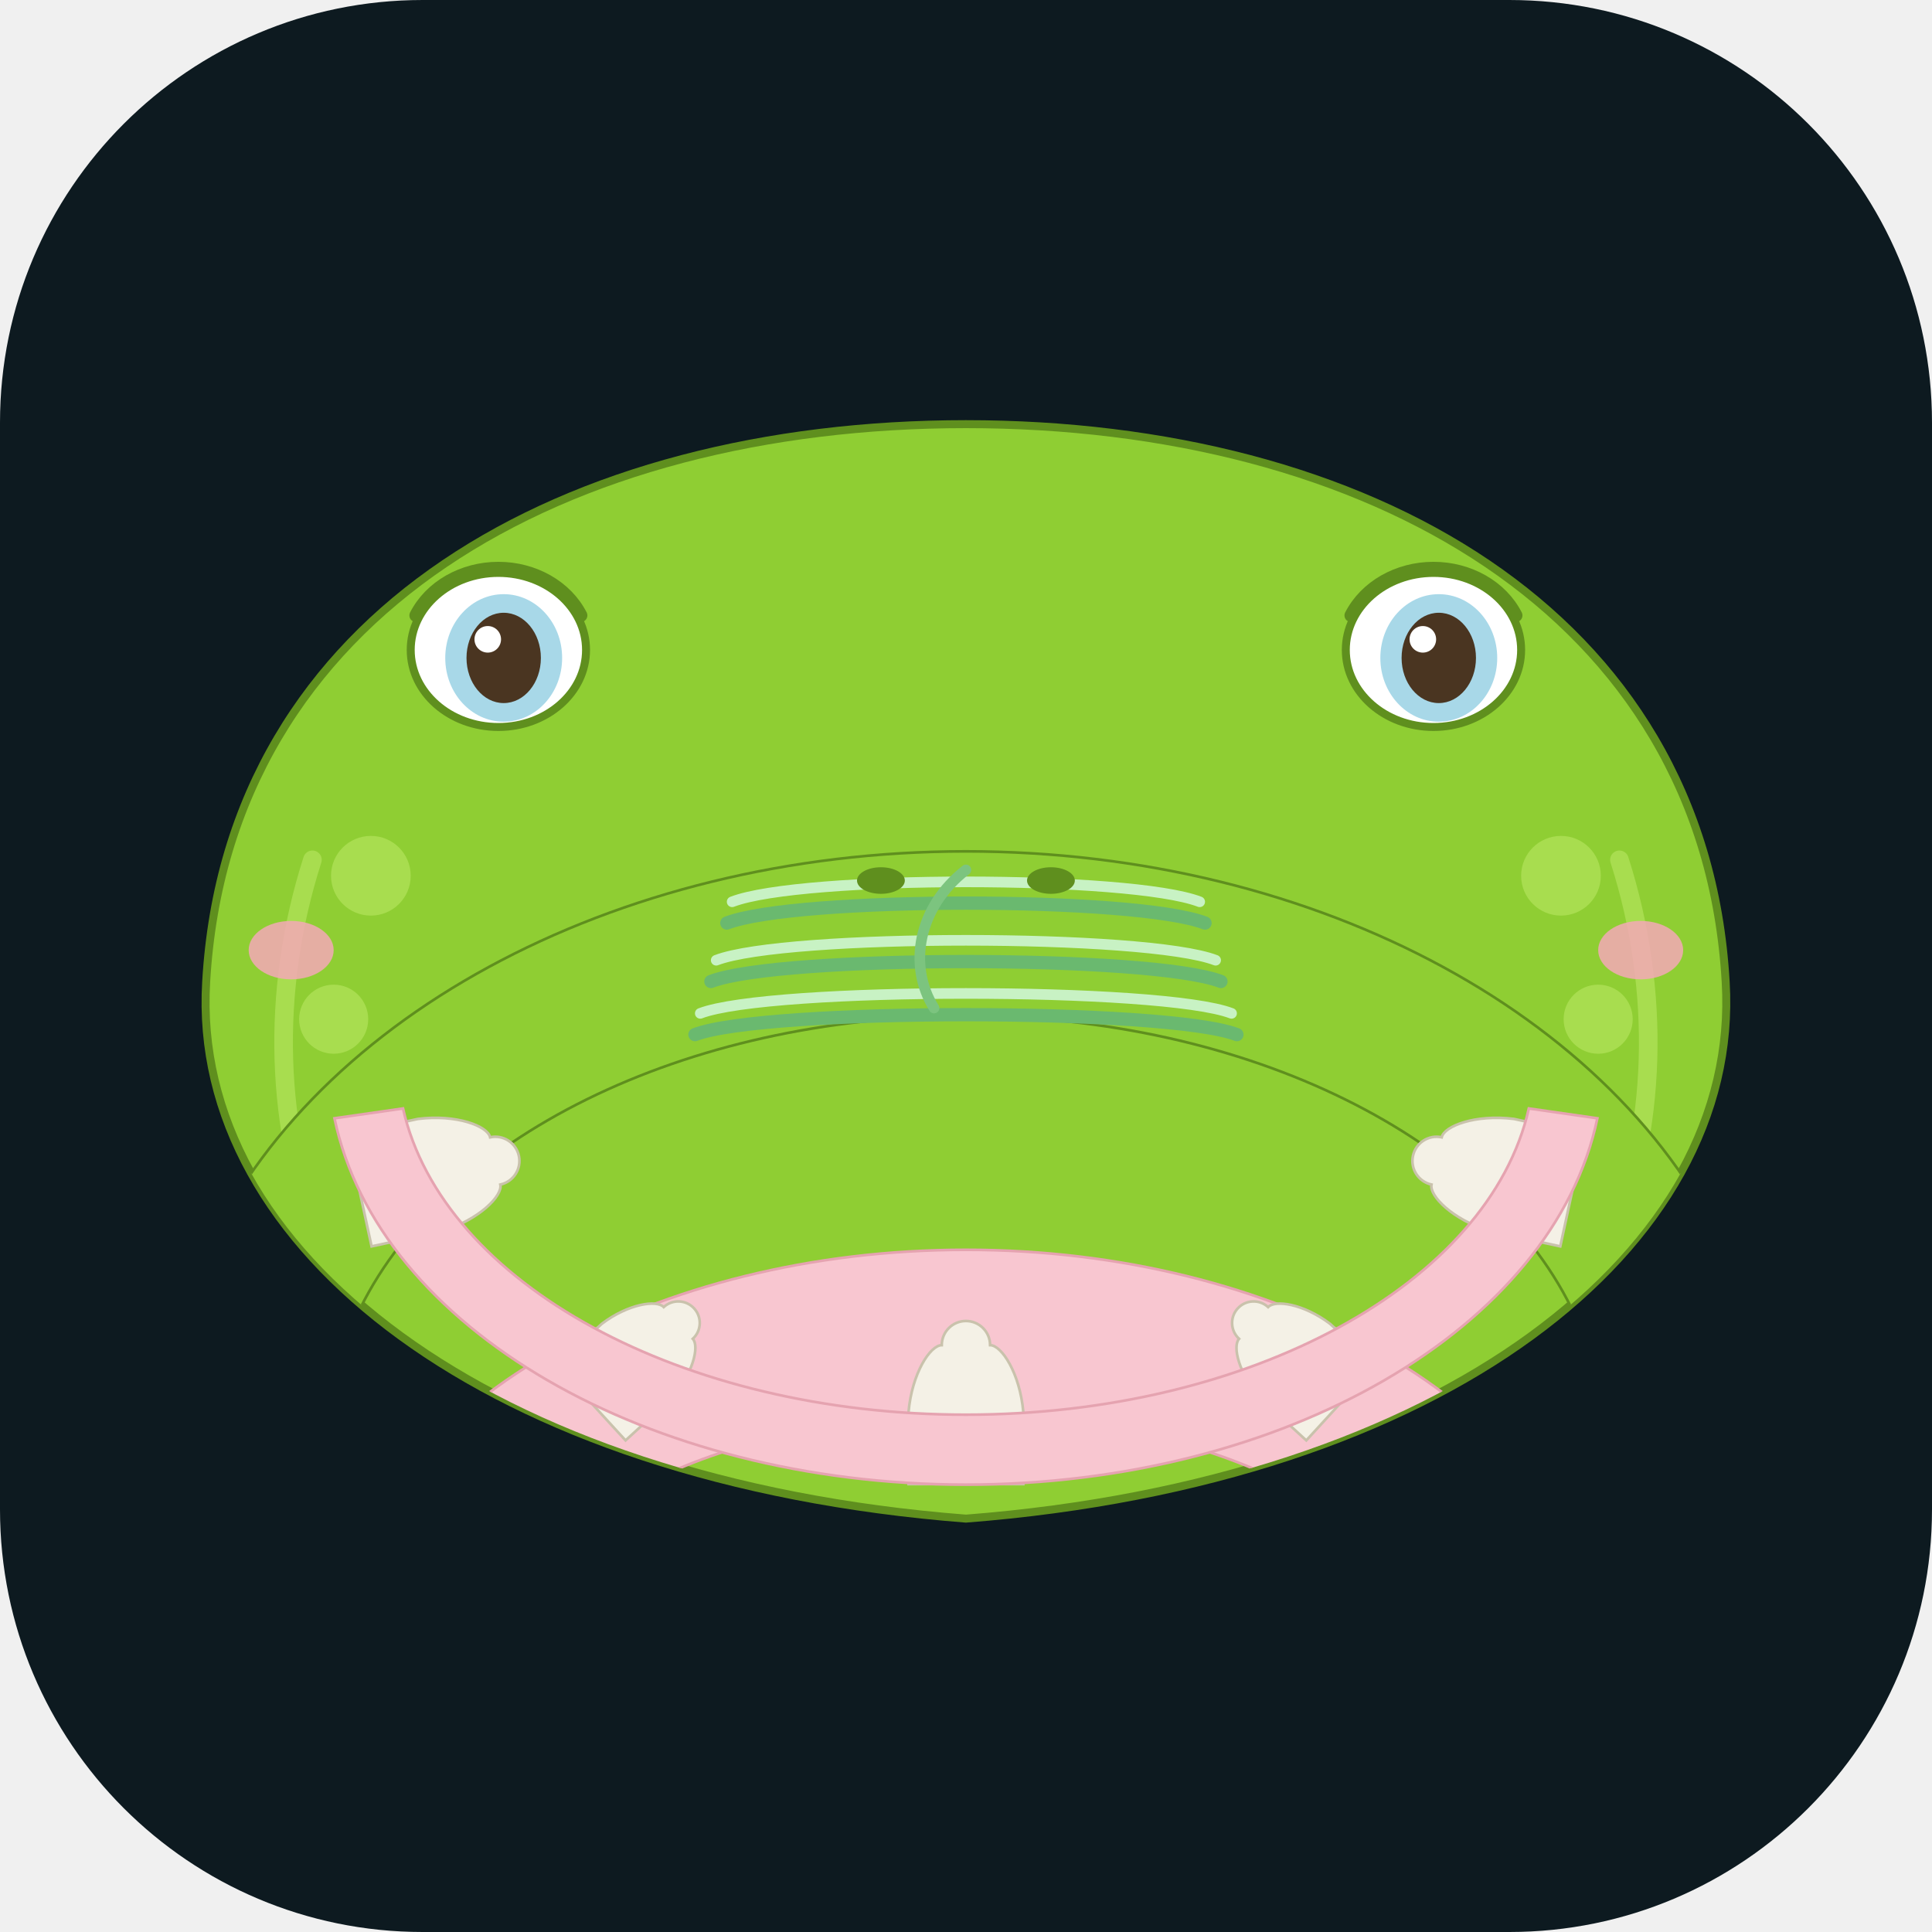
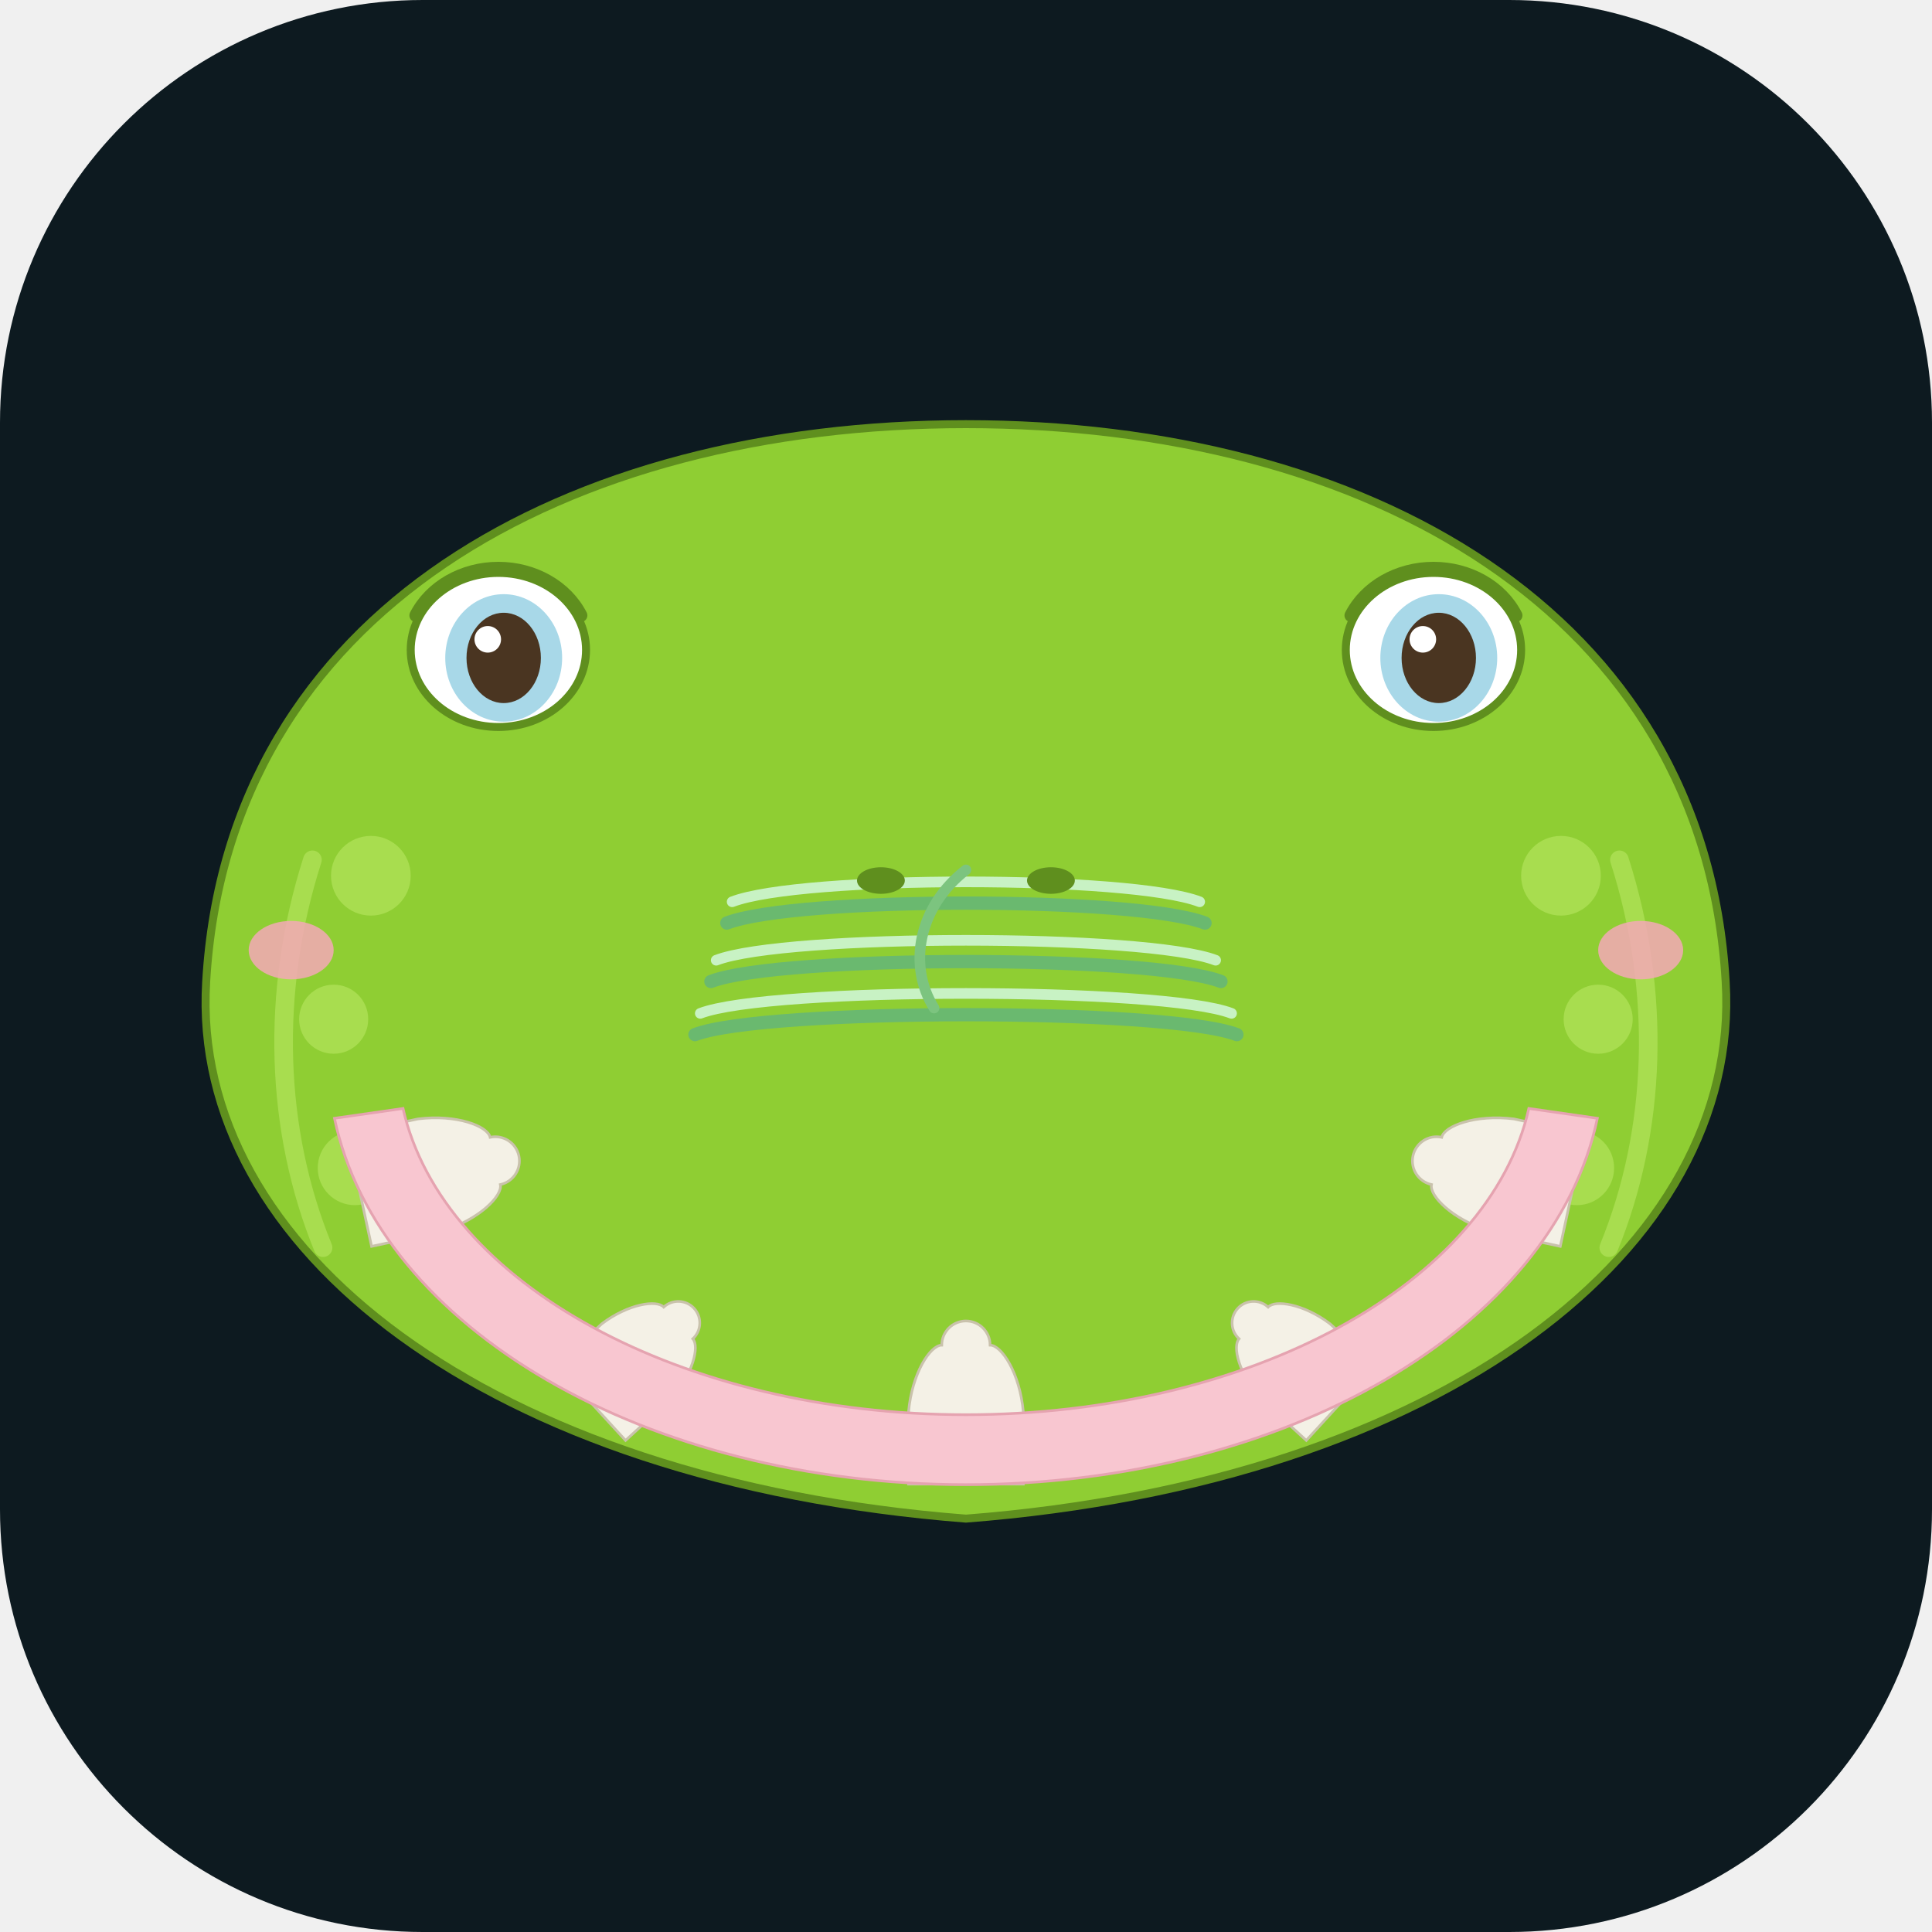
<svg xmlns="http://www.w3.org/2000/svg" viewBox="0 0 512 512" role="img" aria-label="Krokodil mit geschlossenem Maul">
  <rect width="512" height="512" rx="112" fill="#0d1a20" />
  <g transform="translate(30.7 94.1) scale(0.704)">
    <g class="creature__body">
      <path d="M 320 26 C 470 26 598 96 606 236 C 612 336 500 424 320 438 C 140 424 28 336 34 236 C 42 96 170 26 320 26 Z" fill="#8fce33" stroke="#5f8f1e" stroke-width="3" />
      <path d="M 74 190 C 58 240 60 292 78 336" fill="none" stroke="#a8dd4f" stroke-width="7" stroke-linecap="round" />
      <path d="M 566 190 C 582 240 580 292 562 336" fill="none" stroke="#a8dd4f" stroke-width="7" stroke-linecap="round" />
      <circle cx="96" cy="196" r="15" fill="#a8dd4f" />
      <circle cx="82" cy="250" r="13" fill="#a8dd4f" />
      <circle cx="90" cy="306" r="14" fill="#a8dd4f" />
      <circle cx="544" cy="196" r="15" fill="#a8dd4f" />
      <circle cx="558" cy="250" r="13" fill="#a8dd4f" />
      <circle cx="550" cy="306" r="14" fill="#a8dd4f" />
    </g>
    <defs>
      <clipPath id="creature-clip-crocodile-symbol">
        <path d="M 320 26 C 470 26 598 96 606 236 C 612 336 500 424 320 438 C 140 424 28 336 34 236 C 42 96 170 26 320 26 Z" />
      </clipPath>
    </defs>
    <g clip-path="url(#creature-clip-crocodile-symbol)">
      <g class="mouth__hole" opacity="0">
        <ellipse class="mouth__hole-shape" cx="320" cy="265" rx="214.0" ry="134.0" fill="#e58c99" />
      </g>
      <g class="mouth__inner" opacity="0">
        <ellipse cx="320" cy="252" rx="150" ry="76" fill="#eb8593" />
        <ellipse cx="320" cy="246" rx="104" ry="48" fill="#d4707f" />
        <ellipse cx="320" cy="352" rx="98" ry="30" fill="#f094a2" />
      </g>
      <g class="jaw__shell" transform="translate(0 143.8)">
-         <path class="jaw__shell" d="M 31.2 200.1 A 302 222 0 0 1 608.8 200.1 L 549.5 218.2 A 240 160 0 0 0 90.5 218.2 Z" fill="#8fce33" stroke="#5f8f1e" />
+         <path class="jaw__shell" opacity="0" d="M 31.2 200.1 A 302 222 0 0 1 608.8 200.1 L 549.5 218.2 A 240 160 0 0 0 90.5 218.2 Z" fill="#8fce33" stroke="#5f8f1e" />
        <path d="M 232 62 C 258 52 382 52 408 62" fill="none" stroke="#c8f2c4" stroke-width="4" stroke-linecap="round" />
        <path d="M 230 70 C 256 60 384 60 410 70" fill="none" stroke="#6ab96f" stroke-width="5" stroke-linecap="round" />
        <path d="M 226 84 C 252 74 388 74 414 84" fill="none" stroke="#c8f2c4" stroke-width="4" stroke-linecap="round" />
        <path d="M 224 92 C 250 82 390 82 416 92" fill="none" stroke="#6ab96f" stroke-width="5" stroke-linecap="round" />
        <path d="M 220 104 C 246 94 394 94 420 104" fill="none" stroke="#c8f2c4" stroke-width="4" stroke-linecap="round" />
        <path d="M 218 112 C 244 102 396 102 422 112" fill="none" stroke="#6ab96f" stroke-width="5" stroke-linecap="round" />
        <path d="M 320 50 C 302 64 298 86 308 102" fill="none" stroke="#7cc47f" stroke-width="4" stroke-linecap="round" />
        <ellipse cx="288" cy="54" rx="9" ry="5" fill="#5f8f1e" />
        <ellipse cx="352" cy="54" rx="9" ry="5" fill="#5f8f1e" />
      </g>
-       <g class="jaw__upper" transform="translate(0 232.0)">
+       <g class="jaw__upper" transform="translate(0 232.0)" opacity="0">
        <path class="jaw__band jaw__band--upper" d="M 83.6 237.2 A 240 160 0 0 1 556.4 237.2 L 495.3 248.0 A 178 98 0 0 0 144.7 248.0 Z" fill="#f8c6d0" stroke="#e5a3b0" />
        <g class="teeth teeth--upper" opacity="0">
          <g class="rest-tooth" transform="translate(91.7 215.6) rotate(102.2)" aria-hidden="true">
            <path class="tooth__shape" d="M -19.2 0 L -19.2 -23.1 C -18.0 -35.6 -11.9 -44.5 -8.1 -44.5 A 8.1 8.1 0 0 1 8.1 -44.5 C 11.9 -44.5 18.0 -35.6 19.2 -23.1 L 19.2 0 Z" fill="#f4f1e6" stroke="#c9c2ac" />
          </g>
          <g class="rest-tooth" transform="translate(178.9 135.6) rotate(132.5)" aria-hidden="true">
            <path class="tooth__shape" d="M -21.6 0 L -21.6 -27.2 C -20.3 -41.8 -13.4 -52.3 -9.1 -52.3 A 9.1 9.1 0 0 1 9.1 -52.3 C 13.4 -52.3 20.3 -41.8 21.6 -27.2 L 21.6 0 Z" fill="#f4f1e6" stroke="#c9c2ac" />
          </g>
          <g class="rest-tooth" transform="translate(320.0 105.0) rotate(180.0)" aria-hidden="true">
            <path class="tooth__shape" d="M -19.2 0 L -19.2 -23.1 C -18.0 -35.6 -11.9 -44.5 -8.1 -44.5 A 8.1 8.1 0 0 1 8.1 -44.5 C 11.9 -44.5 18.0 -35.6 19.2 -23.1 L 19.2 0 Z" fill="#f4f1e6" stroke="#c9c2ac" />
          </g>
          <g class="rest-tooth" transform="translate(461.1 135.6) rotate(-132.5)" aria-hidden="true">
            <path class="tooth__shape" d="M -21.6 0 L -21.6 -27.2 C -20.3 -41.8 -13.4 -52.3 -9.1 -52.3 A 9.1 9.1 0 0 1 9.1 -52.3 C 13.4 -52.3 20.3 -41.8 21.6 -27.2 L 21.6 0 Z" fill="#f4f1e6" stroke="#c9c2ac" />
          </g>
          <g class="rest-tooth" transform="translate(548.3 215.6) rotate(-102.2)" aria-hidden="true">
            <path class="tooth__shape" d="M -19.2 0 L -19.2 -23.1 C -18.0 -35.6 -11.9 -44.5 -8.1 -44.5 A 8.1 8.1 0 0 1 8.1 -44.5 C 11.9 -44.5 18.0 -35.6 19.2 -23.1 L 19.2 0 Z" fill="#f4f1e6" stroke="#c9c2ac" />
          </g>
        </g>
      </g>
      <g class="teeth">
        <g class="rest-tooth" transform="translate(320.0 425.0) rotate(0.0)" aria-hidden="true">
          <path class="tooth__shape" d="M -21.6 0 L -21.6 -27.2 C -20.3 -41.8 -13.4 -52.3 -9.1 -52.3 A 9.1 9.1 0 0 1 9.1 -52.3 C 13.4 -52.3 20.3 -41.8 21.6 -27.2 L 21.6 0 Z" fill="#f4f1e6" stroke="#c9c2ac" />
        </g>
        <g class="rest-tooth" transform="translate(178.9 394.4) rotate(47.5)" aria-hidden="true">
          <path class="tooth__shape" d="M -19.2 0 L -19.2 -23.1 C -18.0 -35.6 -11.9 -44.5 -8.1 -44.5 A 8.1 8.1 0 0 1 8.1 -44.5 C 11.9 -44.5 18.0 -35.6 19.2 -23.1 L 19.2 0 Z" fill="#f4f1e6" stroke="#c9c2ac" />
        </g>
        <g class="rest-tooth" transform="translate(91.7 314.4) rotate(77.8)" aria-hidden="true">
          <path class="tooth__shape" d="M -21.6 0 L -21.6 -27.2 C -20.3 -41.8 -13.4 -52.3 -9.1 -52.3 A 9.1 9.1 0 0 1 9.1 -52.3 C 13.4 -52.3 20.3 -41.8 21.6 -27.2 L 21.6 0 Z" fill="#f4f1e6" stroke="#c9c2ac" />
        </g>
        <g class="rest-tooth" transform="translate(548.3 314.4) rotate(-77.8)" aria-hidden="true">
          <path class="tooth__shape" d="M -21.6 0 L -21.6 -27.2 C -20.3 -41.8 -13.4 -52.3 -9.1 -52.3 A 9.1 9.1 0 0 1 9.1 -52.3 C 13.4 -52.3 20.3 -41.8 21.6 -27.2 L 21.6 0 Z" fill="#f4f1e6" stroke="#c9c2ac" />
        </g>
        <g class="rest-tooth" transform="translate(461.1 394.4) rotate(-47.5)" aria-hidden="true">
          <path class="tooth__shape" d="M -19.2 0 L -19.2 -23.1 C -18.0 -35.6 -11.9 -44.5 -8.1 -44.5 A 8.1 8.1 0 0 1 8.1 -44.5 C 11.9 -44.5 18.0 -35.6 19.2 -23.1 L 19.2 0 Z" fill="#f4f1e6" stroke="#c9c2ac" />
        </g>
      </g>
      <g class="jaw__lower">
        <path class="jaw__band jaw__band--lower" d="M 557.7 287.3 A 240 160 0 0 1 82.3 287.3 L 108.1 283.6 A 214 134 0 0 0 531.9 283.6 Z" fill="#f8c6d0" stroke="#e5a3b0" />
      </g>
      <g class="creature__face">
        <ellipse cx="144" cy="111" rx="33" ry="29" fill="#ffffff" stroke="#5f8f1e" stroke-width="3" />
        <ellipse cx="496" cy="111" rx="33" ry="29" fill="#ffffff" stroke="#5f8f1e" stroke-width="3" />
        <ellipse cx="146" cy="114" rx="22" ry="24" fill="#a8d8e8" />
        <ellipse cx="498" cy="114" rx="22" ry="24" fill="#a8d8e8" />
        <ellipse cx="146" cy="114" rx="14" ry="17" fill="#4a3521" class="pupil" />
        <ellipse cx="498" cy="114" rx="14" ry="17" fill="#4a3521" class="pupil" />
        <circle cx="140" cy="107" r="5" fill="#ffffff" />
        <circle cx="492" cy="107" r="5" fill="#ffffff" />
        <path d="M 113 98 A 34 30 0 0 1 175 98" fill="none" stroke="#5f8f1e" stroke-width="5" stroke-linecap="round" />
        <path d="M 465 98 A 34 30 0 0 1 527 98" fill="none" stroke="#5f8f1e" stroke-width="5" stroke-linecap="round" />
        <ellipse cx="66" cy="224" rx="16" ry="11" fill="#f4a8b6" opacity="0.85" />
        <ellipse cx="574" cy="224" rx="16" ry="11" fill="#f4a8b6" opacity="0.85" />
      </g>
    </g>
  </g>
</svg>
